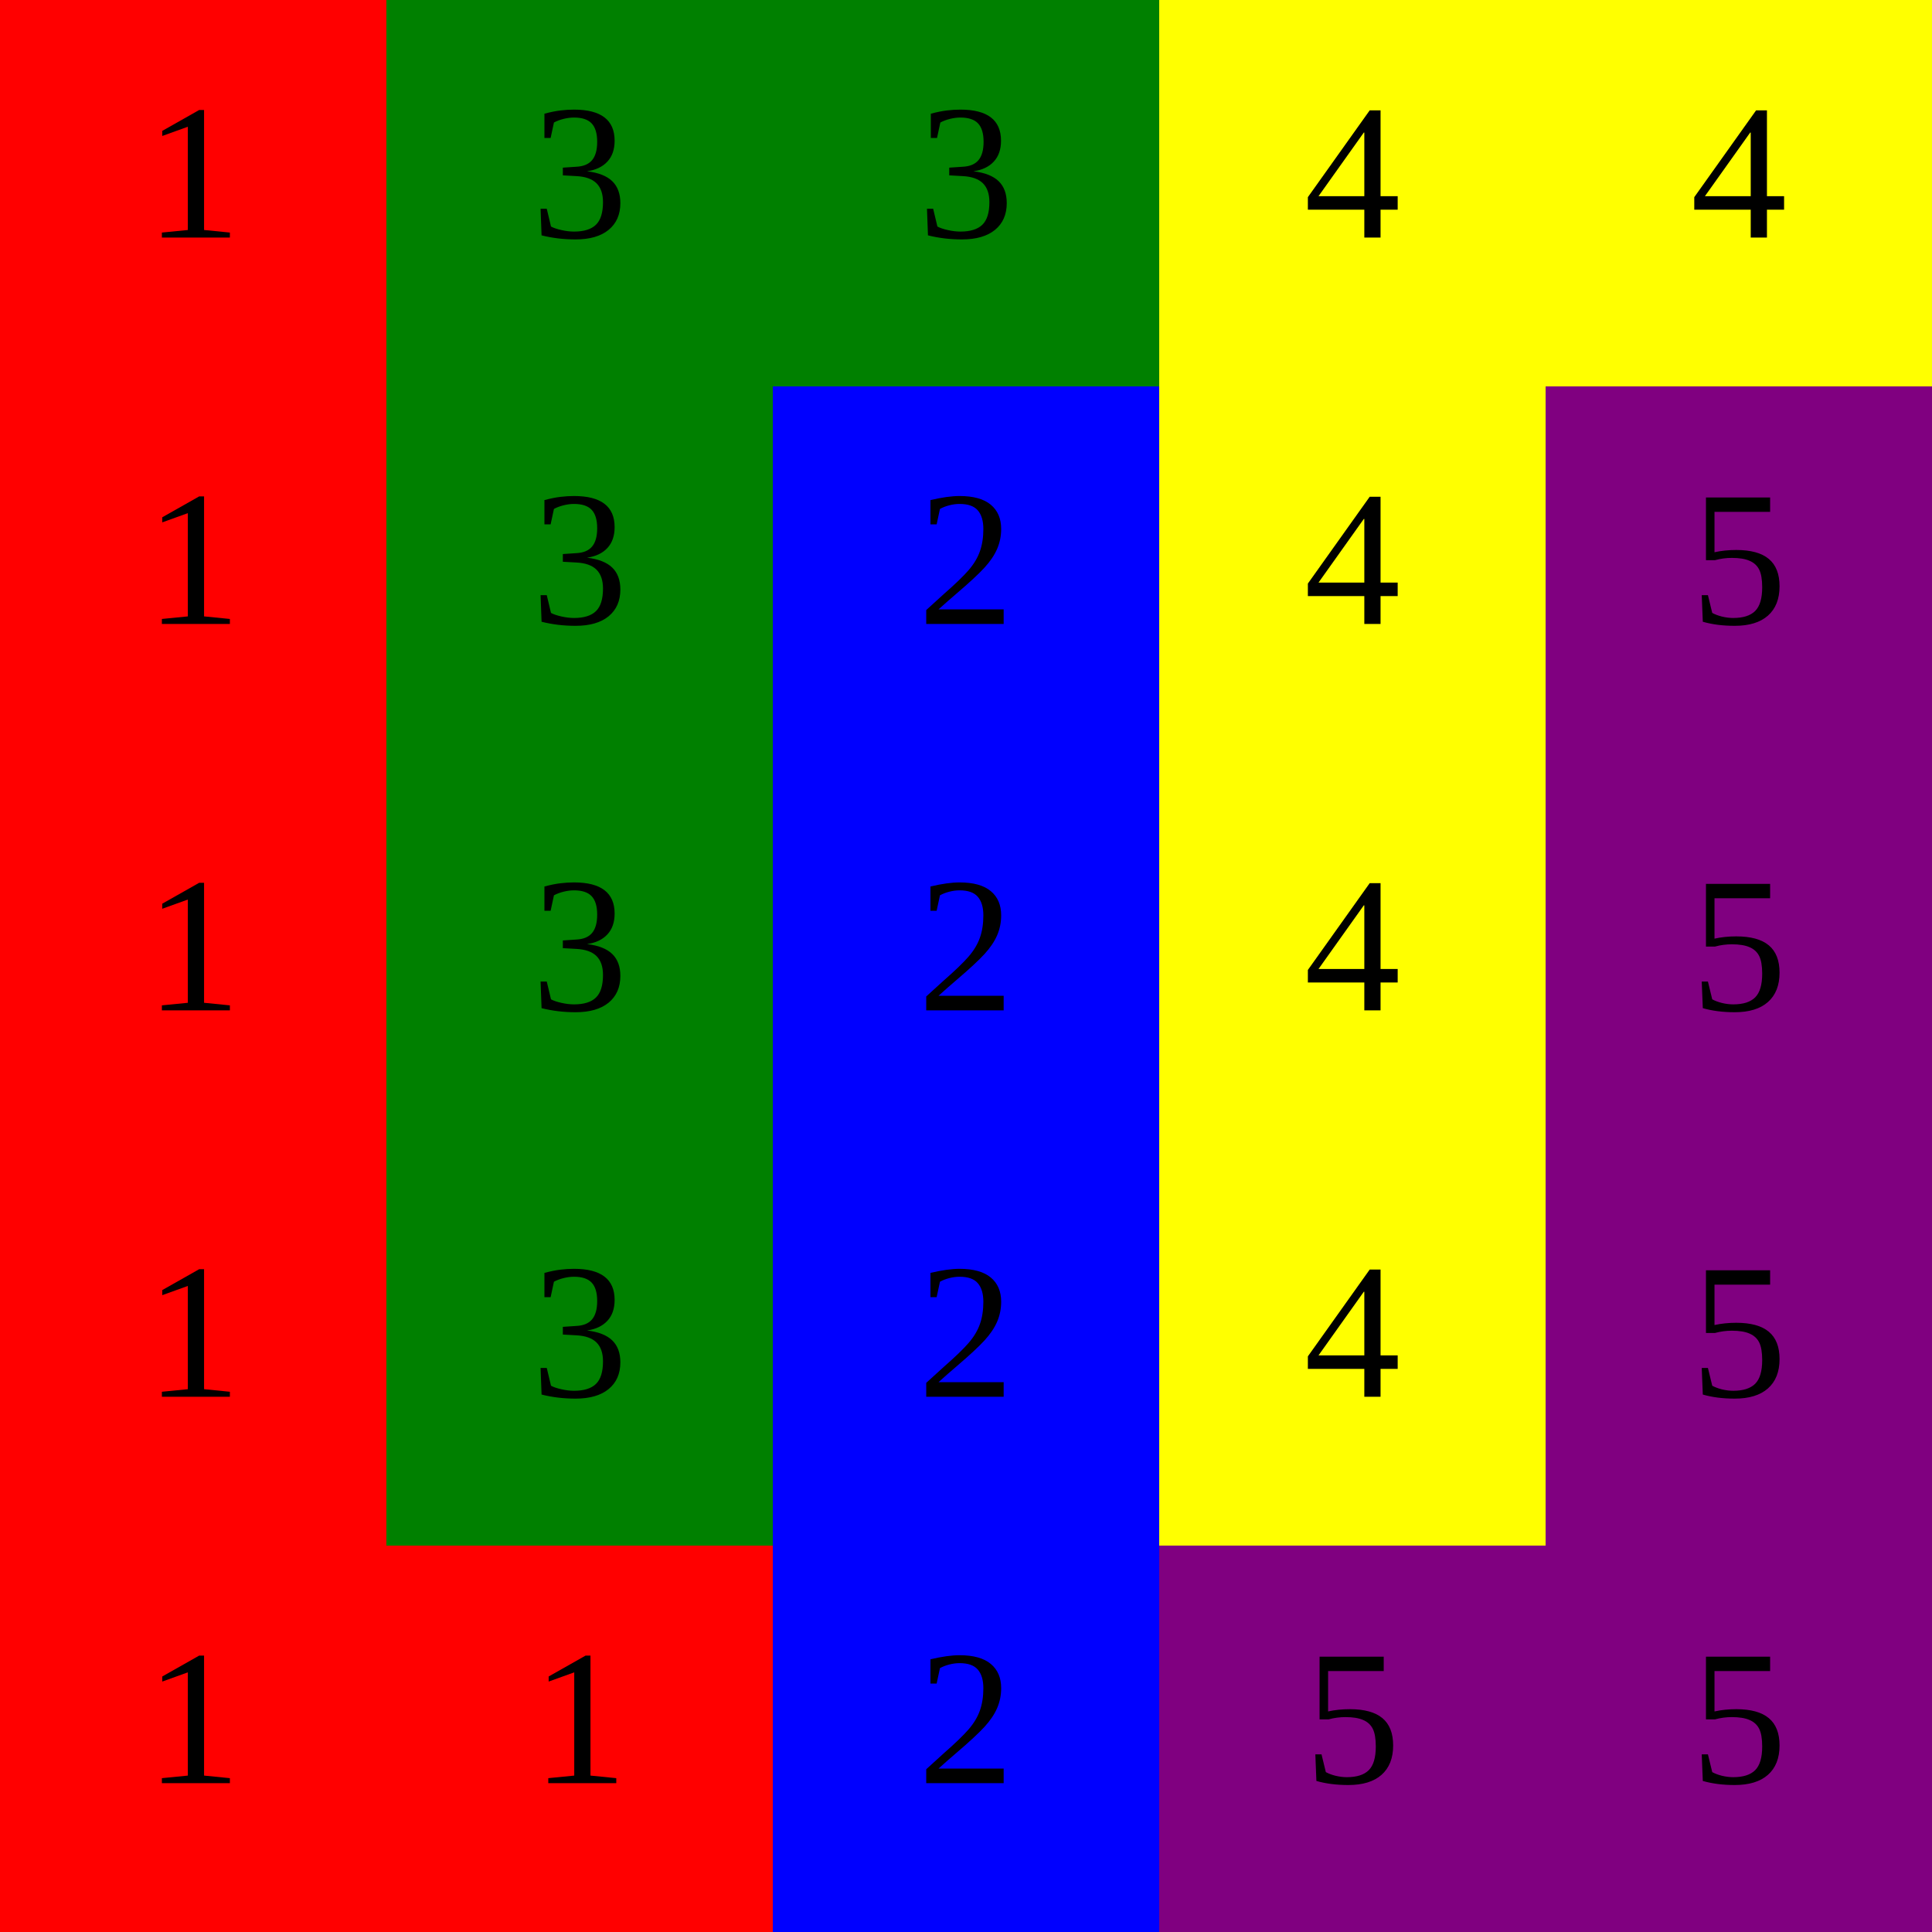
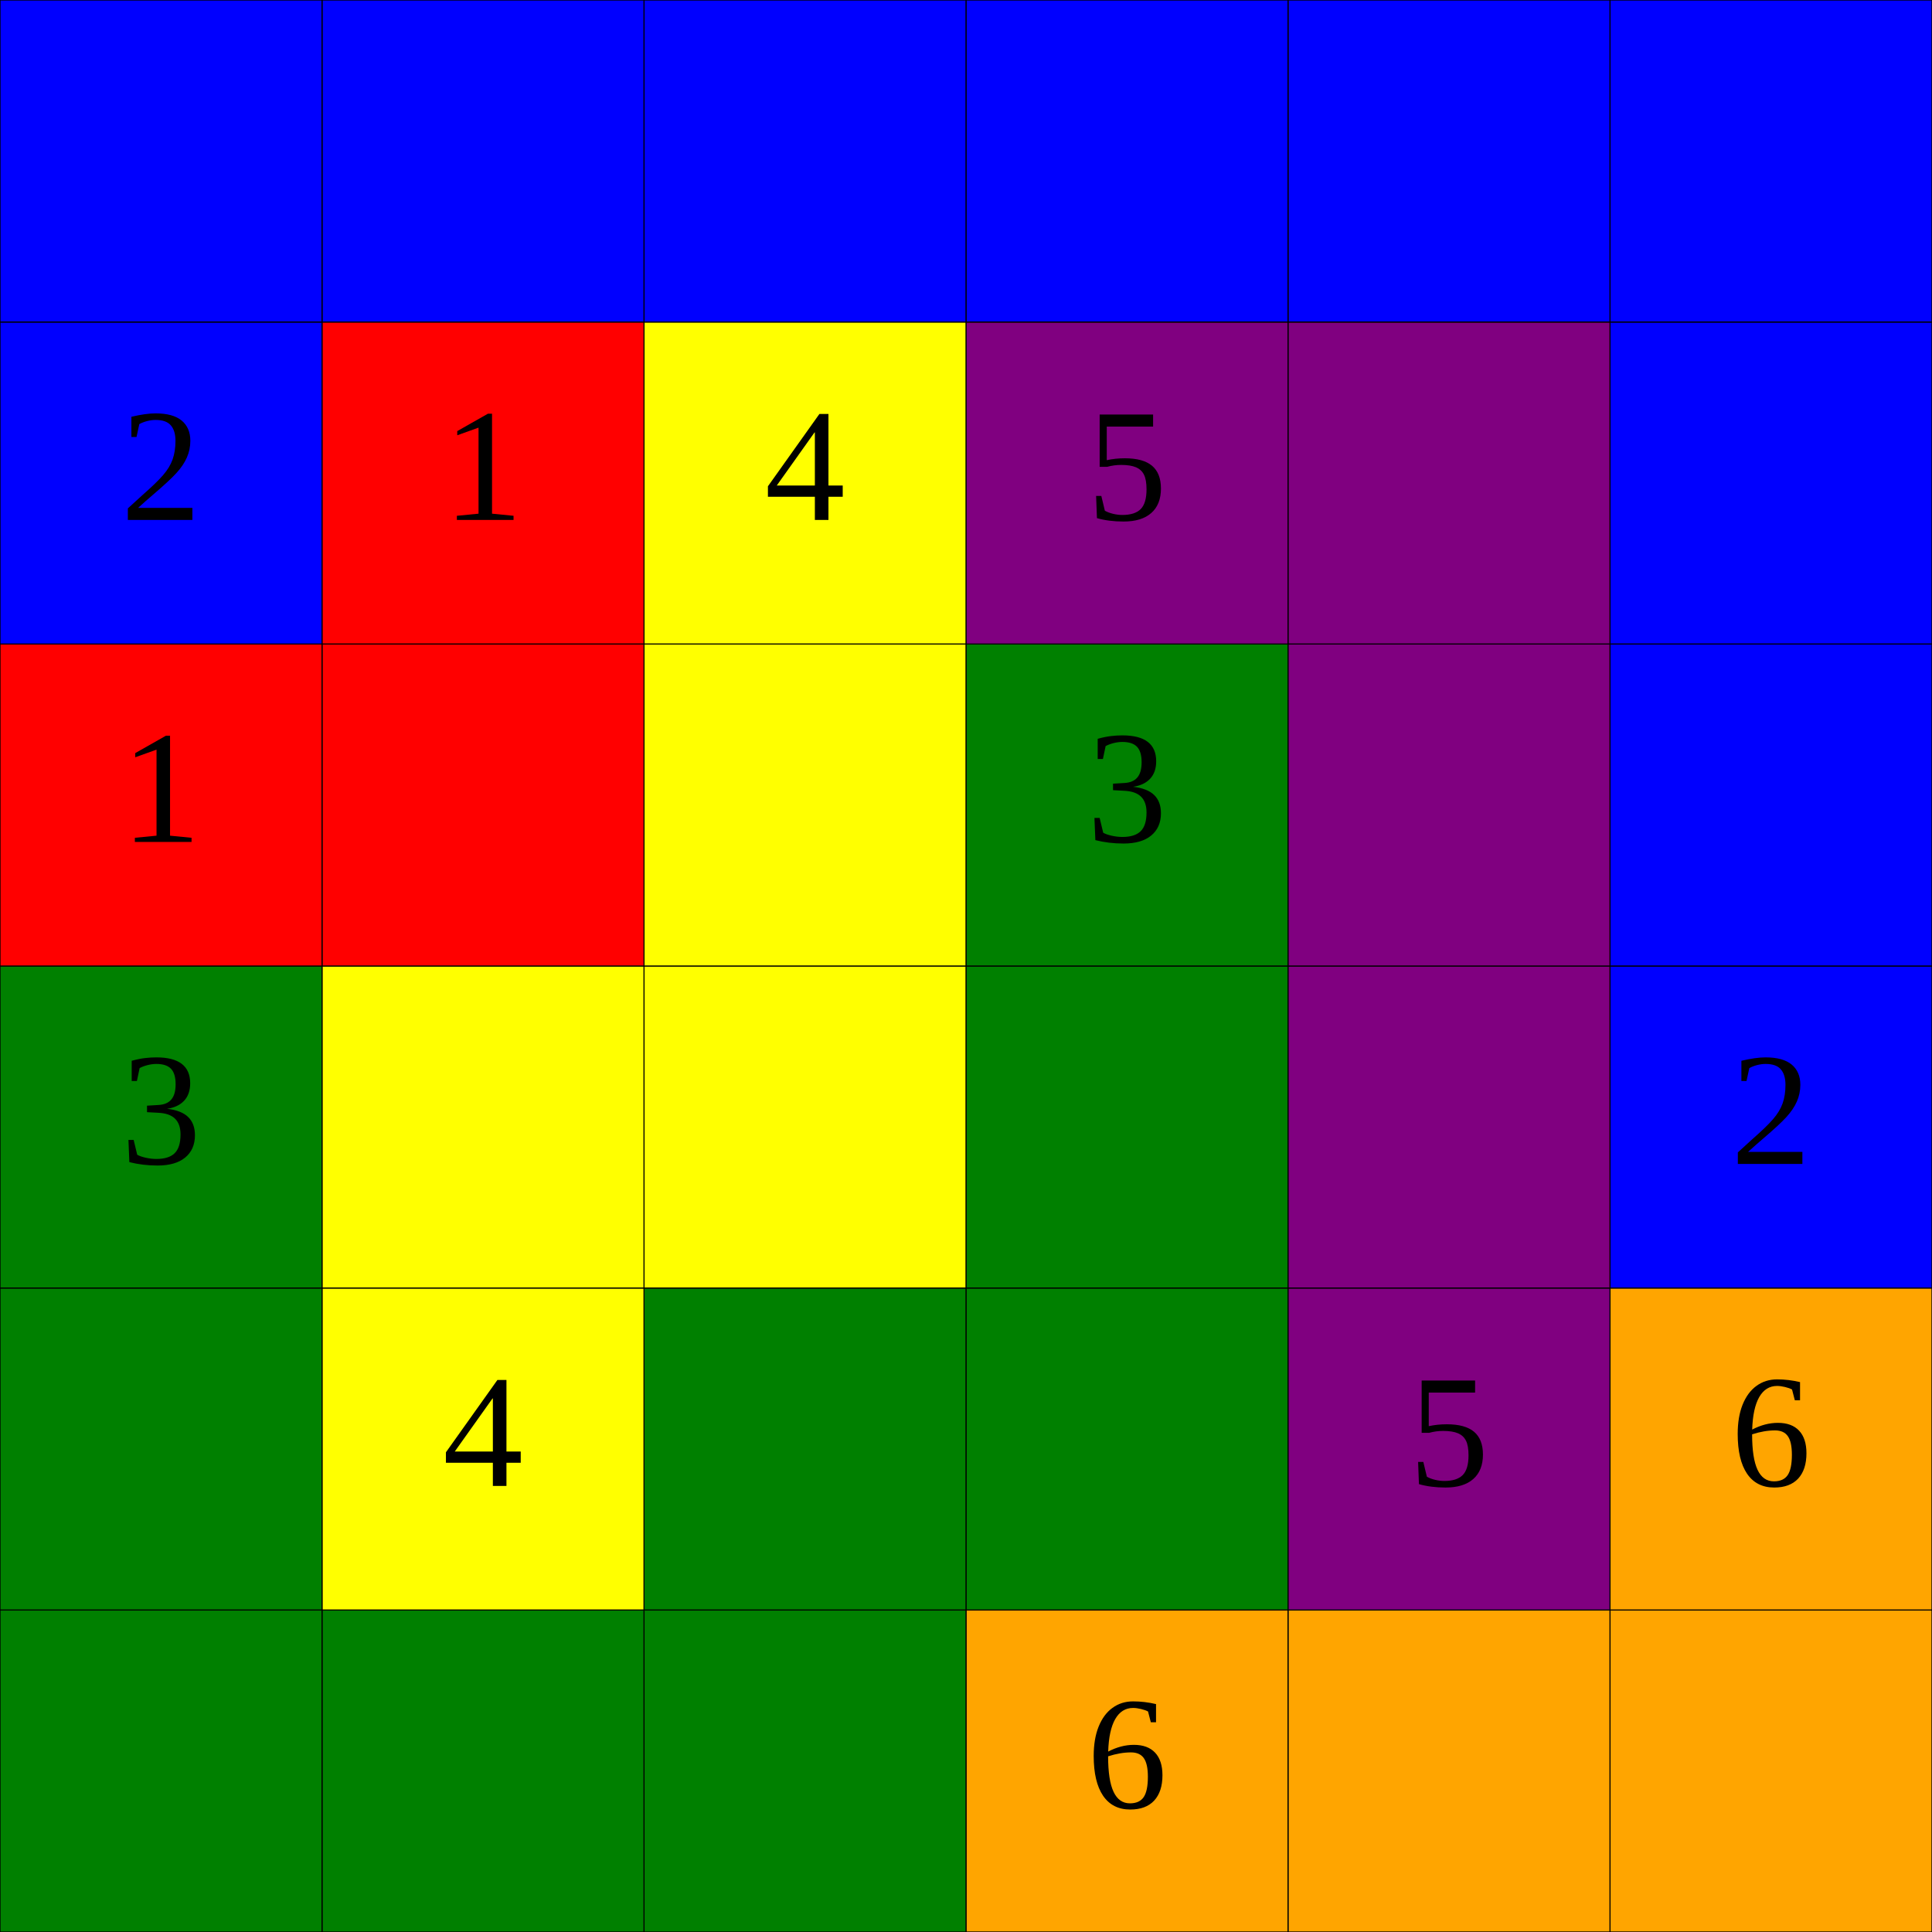
<svg xmlns="http://www.w3.org/2000/svg" height="400" version="1.1" font-size="1" viewBox="0.0 0.0 400.0 400" width="400" stroke-opacity="1" stroke="rgb(0,0,0)">
  <defs />
-   <g stroke-width="0.0" fill-opacity="1.0" fill="rgb(128,0,128)" stroke-linecap="butt" stroke-linejoin="miter" stroke-opacity="1.0" stroke-miterlimit="10.0" stroke="rgb(0,0,0)">
-     <path d="M 400,400 l -0,-80 h -80 l -0,80 Z" />
+   <g stroke-width="0.222" fill-opacity="1.0" fill="rgb(255,165,0)" stroke-linecap="butt" stroke-linejoin="miter" stroke-opacity="1.0" stroke-miterlimit="10.0" stroke="rgb(0,0,0)">
+     <path d="M 400,400 l -0,-66.667 h -66.667 l -0,66.667 Z" />
  </g>
-   <g stroke-width="1.6" fill-opacity="1.0" fill="rgb(0,0,0)" font-size="40px" stroke-linecap="butt" stroke-linejoin="miter" stroke-opacity="1.0" stroke-miterlimit="10.0" stroke="rgb(0,0,0)">
-     <text dominant-baseline="middle" transform="matrix(1,0,0,1,360,360)" text-anchor="middle" stroke="none">5</text>
+   <g stroke-width="0.222" fill-opacity="1.0" fill="rgb(255,165,0)" stroke-linecap="butt" stroke-linejoin="miter" stroke-opacity="1.0" stroke-miterlimit="10.0" stroke="rgb(0,0,0)">
+     <path d="M 333.333,400 l -0,-66.667 h -66.667 l -0,66.667 Z" />
  </g>
-   <g stroke-width="0.0" fill-opacity="1.0" fill="rgb(128,0,128)" stroke-linecap="butt" stroke-linejoin="miter" stroke-opacity="1.0" stroke-miterlimit="10.0" stroke="rgb(0,0,0)">
-     <path d="M 320,400 l -0,-80 h -80 l -0,80 Z" />
+   <g stroke-width="0.222" fill-opacity="1.0" fill="rgb(255,165,0)" stroke-linecap="butt" stroke-linejoin="miter" stroke-opacity="1.0" stroke-miterlimit="10.0" stroke="rgb(0,0,0)">
+     <path d="M 266.667,400 l -0,-66.667 h -66.667 l -0,66.667 Z" />
  </g>
-   <g stroke-width="1.6" fill-opacity="1.0" fill="rgb(0,0,0)" font-size="40px" stroke-linecap="butt" stroke-linejoin="miter" stroke-opacity="1.0" stroke-miterlimit="10.0" stroke="rgb(0,0,0)">
-     <text dominant-baseline="middle" transform="matrix(1,0,0,1,280,360)" text-anchor="middle" stroke="none">5</text>
+   <g stroke-width="1.6" fill-opacity="1.0" fill="rgb(0,0,0)" font-size="33.333px" stroke-linecap="butt" stroke-linejoin="miter" stroke-opacity="1.0" stroke-miterlimit="10.0" stroke="rgb(0,0,0)">
+     <text dominant-baseline="middle" transform="matrix(1,0,0,1,233.3333,366.6667)" text-anchor="middle" stroke="none">6</text>
  </g>
-   <g stroke-width="0.0" fill-opacity="1.0" fill="rgb(0,0,255)" stroke-linecap="butt" stroke-linejoin="miter" stroke-opacity="1.0" stroke-miterlimit="10.0" stroke="rgb(0,0,0)">
-     <path d="M 240,400 l -0,-80 h -80 l -0,80 Z" />
+   <g stroke-width="0.222" fill-opacity="1.0" fill="rgb(0,128,0)" stroke-linecap="butt" stroke-linejoin="miter" stroke-opacity="1.0" stroke-miterlimit="10.0" stroke="rgb(0,0,0)">
+     <path d="M 200,400 l -0,-66.667 h -66.667 l -0,66.667 Z" />
  </g>
-   <g stroke-width="1.6" fill-opacity="1.0" fill="rgb(0,0,0)" font-size="40px" stroke-linecap="butt" stroke-linejoin="miter" stroke-opacity="1.0" stroke-miterlimit="10.0" stroke="rgb(0,0,0)">
-     <text dominant-baseline="middle" transform="matrix(1,0,0,1,200,360)" text-anchor="middle" stroke="none">2</text>
+   <g stroke-width="0.222" fill-opacity="1.0" fill="rgb(0,128,0)" stroke-linecap="butt" stroke-linejoin="miter" stroke-opacity="1.0" stroke-miterlimit="10.0" stroke="rgb(0,0,0)">
+     <path d="M 133.333,400 l -0,-66.667 h -66.667 l -0,66.667 Z" />
  </g>
-   <g stroke-width="0.0" fill-opacity="1.0" fill="rgb(255,0,0)" stroke-linecap="butt" stroke-linejoin="miter" stroke-opacity="1.0" stroke-miterlimit="10.0" stroke="rgb(0,0,0)">
-     <path d="M 160,400 l -0,-80 h -80 l -0,80 Z" />
+   <g stroke-width="0.222" fill-opacity="1.0" fill="rgb(0,128,0)" stroke-linecap="butt" stroke-linejoin="miter" stroke-opacity="1.0" stroke-miterlimit="10.0" stroke="rgb(0,0,0)">
+     <path d="M 66.667,400 l -0,-66.667 h -66.667 l -0,66.667 Z" />
  </g>
-   <g stroke-width="1.6" fill-opacity="1.0" fill="rgb(0,0,0)" font-size="40px" stroke-linecap="butt" stroke-linejoin="miter" stroke-opacity="1.0" stroke-miterlimit="10.0" stroke="rgb(0,0,0)">
-     <text dominant-baseline="middle" transform="matrix(1,0,0,1,120,360)" text-anchor="middle" stroke="none">1</text>
+   <g stroke-width="0.222" fill-opacity="1.0" fill="rgb(255,165,0)" stroke-linecap="butt" stroke-linejoin="miter" stroke-opacity="1.0" stroke-miterlimit="10.0" stroke="rgb(0,0,0)">
+     <path d="M 400,333.333 l -0,-66.667 h -66.667 l -0,66.667 Z" />
  </g>
-   <g stroke-width="0.0" fill-opacity="1.0" fill="rgb(255,0,0)" stroke-linecap="butt" stroke-linejoin="miter" stroke-opacity="1.0" stroke-miterlimit="10.0" stroke="rgb(0,0,0)">
-     <path d="M 80,400 l -0,-80 h -80 l -0,80 Z" />
+   <g stroke-width="1.6" fill-opacity="1.0" fill="rgb(0,0,0)" font-size="33.333px" stroke-linecap="butt" stroke-linejoin="miter" stroke-opacity="1.0" stroke-miterlimit="10.0" stroke="rgb(0,0,0)">
+     <text dominant-baseline="middle" transform="matrix(1,0,0,1,366.6667,300)" text-anchor="middle" stroke="none">6</text>
  </g>
-   <g stroke-width="1.6" fill-opacity="1.0" fill="rgb(0,0,0)" font-size="40px" stroke-linecap="butt" stroke-linejoin="miter" stroke-opacity="1.0" stroke-miterlimit="10.0" stroke="rgb(0,0,0)">
-     <text dominant-baseline="middle" transform="matrix(1,0,0,1,40,360)" text-anchor="middle" stroke="none">1</text>
+   <g stroke-width="0.222" fill-opacity="1.0" fill="rgb(128,0,128)" stroke-linecap="butt" stroke-linejoin="miter" stroke-opacity="1.0" stroke-miterlimit="10.0" stroke="rgb(0,0,0)">
+     <path d="M 333.333,333.333 l -0,-66.667 h -66.667 l -0,66.667 Z" />
  </g>
-   <g stroke-width="0.0" fill-opacity="1.0" fill="rgb(128,0,128)" stroke-linecap="butt" stroke-linejoin="miter" stroke-opacity="1.0" stroke-miterlimit="10.0" stroke="rgb(0,0,0)">
-     <path d="M 400,320 l -0,-80 h -80 l -0,80 Z" />
+   <g stroke-width="1.6" fill-opacity="1.0" fill="rgb(0,0,0)" font-size="33.333px" stroke-linecap="butt" stroke-linejoin="miter" stroke-opacity="1.0" stroke-miterlimit="10.0" stroke="rgb(0,0,0)">
+     <text dominant-baseline="middle" transform="matrix(1,0,0,1,300,300)" text-anchor="middle" stroke="none">5</text>
  </g>
-   <g stroke-width="1.6" fill-opacity="1.0" fill="rgb(0,0,0)" font-size="40px" stroke-linecap="butt" stroke-linejoin="miter" stroke-opacity="1.0" stroke-miterlimit="10.0" stroke="rgb(0,0,0)">
-     <text dominant-baseline="middle" transform="matrix(1,0,0,1,360,280)" text-anchor="middle" stroke="none">5</text>
+   <g stroke-width="0.222" fill-opacity="1.0" fill="rgb(0,128,0)" stroke-linecap="butt" stroke-linejoin="miter" stroke-opacity="1.0" stroke-miterlimit="10.0" stroke="rgb(0,0,0)">
+     <path d="M 266.667,333.333 l -0,-66.667 h -66.667 l -0,66.667 Z" />
  </g>
-   <g stroke-width="0.0" fill-opacity="1.0" fill="rgb(255,255,0)" stroke-linecap="butt" stroke-linejoin="miter" stroke-opacity="1.0" stroke-miterlimit="10.0" stroke="rgb(0,0,0)">
-     <path d="M 320,320 l -0,-80 h -80 l -0,80 Z" />
+   <g stroke-width="0.222" fill-opacity="1.0" fill="rgb(0,128,0)" stroke-linecap="butt" stroke-linejoin="miter" stroke-opacity="1.0" stroke-miterlimit="10.0" stroke="rgb(0,0,0)">
+     <path d="M 200,333.333 l -0,-66.667 h -66.667 l -0,66.667 Z" />
  </g>
-   <g stroke-width="1.6" fill-opacity="1.0" fill="rgb(0,0,0)" font-size="40px" stroke-linecap="butt" stroke-linejoin="miter" stroke-opacity="1.0" stroke-miterlimit="10.0" stroke="rgb(0,0,0)">
-     <text dominant-baseline="middle" transform="matrix(1,0,0,1,280,280)" text-anchor="middle" stroke="none">4</text>
+   <g stroke-width="0.222" fill-opacity="1.0" fill="rgb(255,255,0)" stroke-linecap="butt" stroke-linejoin="miter" stroke-opacity="1.0" stroke-miterlimit="10.0" stroke="rgb(0,0,0)">
+     <path d="M 133.333,333.333 l -0,-66.667 h -66.667 l -0,66.667 Z" />
  </g>
-   <g stroke-width="0.0" fill-opacity="1.0" fill="rgb(0,0,255)" stroke-linecap="butt" stroke-linejoin="miter" stroke-opacity="1.0" stroke-miterlimit="10.0" stroke="rgb(0,0,0)">
-     <path d="M 240,320 l -0,-80 h -80 l -0,80 Z" />
+   <g stroke-width="1.6" fill-opacity="1.0" fill="rgb(0,0,0)" font-size="33.333px" stroke-linecap="butt" stroke-linejoin="miter" stroke-opacity="1.0" stroke-miterlimit="10.0" stroke="rgb(0,0,0)">
+     <text dominant-baseline="middle" transform="matrix(1,0,0,1,100,300)" text-anchor="middle" stroke="none">4</text>
  </g>
-   <g stroke-width="1.6" fill-opacity="1.0" fill="rgb(0,0,0)" font-size="40px" stroke-linecap="butt" stroke-linejoin="miter" stroke-opacity="1.0" stroke-miterlimit="10.0" stroke="rgb(0,0,0)">
-     <text dominant-baseline="middle" transform="matrix(1,0,0,1,200,280)" text-anchor="middle" stroke="none">2</text>
+   <g stroke-width="0.222" fill-opacity="1.0" fill="rgb(0,128,0)" stroke-linecap="butt" stroke-linejoin="miter" stroke-opacity="1.0" stroke-miterlimit="10.0" stroke="rgb(0,0,0)">
+     <path d="M 66.667,333.333 l -0,-66.667 h -66.667 l -0,66.667 Z" />
  </g>
-   <g stroke-width="0.0" fill-opacity="1.0" fill="rgb(0,128,0)" stroke-linecap="butt" stroke-linejoin="miter" stroke-opacity="1.0" stroke-miterlimit="10.0" stroke="rgb(0,0,0)">
-     <path d="M 160,320 l -0,-80 h -80 l -0,80 Z" />
+   <g stroke-width="0.222" fill-opacity="1.0" fill="rgb(0,0,255)" stroke-linecap="butt" stroke-linejoin="miter" stroke-opacity="1.0" stroke-miterlimit="10.0" stroke="rgb(0,0,0)">
+     <path d="M 400,266.667 l -0,-66.667 h -66.667 l -0,66.667 Z" />
  </g>
-   <g stroke-width="1.6" fill-opacity="1.0" fill="rgb(0,0,0)" font-size="40px" stroke-linecap="butt" stroke-linejoin="miter" stroke-opacity="1.0" stroke-miterlimit="10.0" stroke="rgb(0,0,0)">
-     <text dominant-baseline="middle" transform="matrix(1,0,0,1,120,280)" text-anchor="middle" stroke="none">3</text>
+   <g stroke-width="1.6" fill-opacity="1.0" fill="rgb(0,0,0)" font-size="33.333px" stroke-linecap="butt" stroke-linejoin="miter" stroke-opacity="1.0" stroke-miterlimit="10.0" stroke="rgb(0,0,0)">
+     <text dominant-baseline="middle" transform="matrix(1,0,0,1,366.6667,233.3333)" text-anchor="middle" stroke="none">2</text>
  </g>
-   <g stroke-width="0.0" fill-opacity="1.0" fill="rgb(255,0,0)" stroke-linecap="butt" stroke-linejoin="miter" stroke-opacity="1.0" stroke-miterlimit="10.0" stroke="rgb(0,0,0)">
-     <path d="M 80,320 l -0,-80 h -80 l -0,80 Z" />
+   <g stroke-width="0.222" fill-opacity="1.0" fill="rgb(128,0,128)" stroke-linecap="butt" stroke-linejoin="miter" stroke-opacity="1.0" stroke-miterlimit="10.0" stroke="rgb(0,0,0)">
+     <path d="M 333.333,266.667 l -0,-66.667 h -66.667 l -0,66.667 Z" />
  </g>
-   <g stroke-width="1.6" fill-opacity="1.0" fill="rgb(0,0,0)" font-size="40px" stroke-linecap="butt" stroke-linejoin="miter" stroke-opacity="1.0" stroke-miterlimit="10.0" stroke="rgb(0,0,0)">
-     <text dominant-baseline="middle" transform="matrix(1,0,0,1,40,280)" text-anchor="middle" stroke="none">1</text>
+   <g stroke-width="0.222" fill-opacity="1.0" fill="rgb(0,128,0)" stroke-linecap="butt" stroke-linejoin="miter" stroke-opacity="1.0" stroke-miterlimit="10.0" stroke="rgb(0,0,0)">
+     <path d="M 266.667,266.667 l -0,-66.667 h -66.667 l -0,66.667 Z" />
  </g>
-   <g stroke-width="0.0" fill-opacity="1.0" fill="rgb(128,0,128)" stroke-linecap="butt" stroke-linejoin="miter" stroke-opacity="1.0" stroke-miterlimit="10.0" stroke="rgb(0,0,0)">
-     <path d="M 400,240 l -0,-80 h -80 l -0,80 Z" />
+   <g stroke-width="0.222" fill-opacity="1.0" fill="rgb(255,255,0)" stroke-linecap="butt" stroke-linejoin="miter" stroke-opacity="1.0" stroke-miterlimit="10.0" stroke="rgb(0,0,0)">
+     <path d="M 200,266.667 l -0,-66.667 h -66.667 l -0,66.667 Z" />
  </g>
-   <g stroke-width="1.6" fill-opacity="1.0" fill="rgb(0,0,0)" font-size="40px" stroke-linecap="butt" stroke-linejoin="miter" stroke-opacity="1.0" stroke-miterlimit="10.0" stroke="rgb(0,0,0)">
-     <text dominant-baseline="middle" transform="matrix(1,0,0,1,360,200)" text-anchor="middle" stroke="none">5</text>
+   <g stroke-width="0.222" fill-opacity="1.0" fill="rgb(255,255,0)" stroke-linecap="butt" stroke-linejoin="miter" stroke-opacity="1.0" stroke-miterlimit="10.0" stroke="rgb(0,0,0)">
+     <path d="M 133.333,266.667 l -0,-66.667 h -66.667 l -0,66.667 Z" />
  </g>
-   <g stroke-width="0.0" fill-opacity="1.0" fill="rgb(255,255,0)" stroke-linecap="butt" stroke-linejoin="miter" stroke-opacity="1.0" stroke-miterlimit="10.0" stroke="rgb(0,0,0)">
-     <path d="M 320,240 l -0,-80 h -80 l -0,80 Z" />
+   <g stroke-width="0.222" fill-opacity="1.0" fill="rgb(0,128,0)" stroke-linecap="butt" stroke-linejoin="miter" stroke-opacity="1.0" stroke-miterlimit="10.0" stroke="rgb(0,0,0)">
+     <path d="M 66.667,266.667 l -0,-66.667 h -66.667 l -0,66.667 Z" />
  </g>
-   <g stroke-width="1.6" fill-opacity="1.0" fill="rgb(0,0,0)" font-size="40px" stroke-linecap="butt" stroke-linejoin="miter" stroke-opacity="1.0" stroke-miterlimit="10.0" stroke="rgb(0,0,0)">
-     <text dominant-baseline="middle" transform="matrix(1,0,0,1,280,200)" text-anchor="middle" stroke="none">4</text>
+   <g stroke-width="1.6" fill-opacity="1.0" fill="rgb(0,0,0)" font-size="33.333px" stroke-linecap="butt" stroke-linejoin="miter" stroke-opacity="1.0" stroke-miterlimit="10.0" stroke="rgb(0,0,0)">
+     <text dominant-baseline="middle" transform="matrix(1,0,0,1,33.3333,233.3333)" text-anchor="middle" stroke="none">3</text>
  </g>
-   <g stroke-width="0.0" fill-opacity="1.0" fill="rgb(0,0,255)" stroke-linecap="butt" stroke-linejoin="miter" stroke-opacity="1.0" stroke-miterlimit="10.0" stroke="rgb(0,0,0)">
-     <path d="M 240,240 l -0,-80 h -80 l -0,80 Z" />
+   <g stroke-width="0.222" fill-opacity="1.0" fill="rgb(0,0,255)" stroke-linecap="butt" stroke-linejoin="miter" stroke-opacity="1.0" stroke-miterlimit="10.0" stroke="rgb(0,0,0)">
+     <path d="M 400,200 l -0,-66.667 h -66.667 l -0,66.667 Z" />
  </g>
-   <g stroke-width="1.6" fill-opacity="1.0" fill="rgb(0,0,0)" font-size="40px" stroke-linecap="butt" stroke-linejoin="miter" stroke-opacity="1.0" stroke-miterlimit="10.0" stroke="rgb(0,0,0)">
-     <text dominant-baseline="middle" transform="matrix(1,0,0,1,200,200)" text-anchor="middle" stroke="none">2</text>
+   <g stroke-width="0.222" fill-opacity="1.0" fill="rgb(128,0,128)" stroke-linecap="butt" stroke-linejoin="miter" stroke-opacity="1.0" stroke-miterlimit="10.0" stroke="rgb(0,0,0)">
+     <path d="M 333.333,200 l -0,-66.667 h -66.667 l -0,66.667 Z" />
  </g>
-   <g stroke-width="0.0" fill-opacity="1.0" fill="rgb(0,128,0)" stroke-linecap="butt" stroke-linejoin="miter" stroke-opacity="1.0" stroke-miterlimit="10.0" stroke="rgb(0,0,0)">
-     <path d="M 160,240 l -0,-80 h -80 l -0,80 Z" />
+   <g stroke-width="0.222" fill-opacity="1.0" fill="rgb(0,128,0)" stroke-linecap="butt" stroke-linejoin="miter" stroke-opacity="1.0" stroke-miterlimit="10.0" stroke="rgb(0,0,0)">
+     <path d="M 266.667,200 l -0,-66.667 h -66.667 l -0,66.667 Z" />
  </g>
-   <g stroke-width="1.6" fill-opacity="1.0" fill="rgb(0,0,0)" font-size="40px" stroke-linecap="butt" stroke-linejoin="miter" stroke-opacity="1.0" stroke-miterlimit="10.0" stroke="rgb(0,0,0)">
-     <text dominant-baseline="middle" transform="matrix(1,0,0,1,120,200)" text-anchor="middle" stroke="none">3</text>
+   <g stroke-width="1.6" fill-opacity="1.0" fill="rgb(0,0,0)" font-size="33.333px" stroke-linecap="butt" stroke-linejoin="miter" stroke-opacity="1.0" stroke-miterlimit="10.0" stroke="rgb(0,0,0)">
+     <text dominant-baseline="middle" transform="matrix(1,0,0,1,233.3333,166.6667)" text-anchor="middle" stroke="none">3</text>
  </g>
-   <g stroke-width="0.0" fill-opacity="1.0" fill="rgb(255,0,0)" stroke-linecap="butt" stroke-linejoin="miter" stroke-opacity="1.0" stroke-miterlimit="10.0" stroke="rgb(0,0,0)">
-     <path d="M 80,240 l -0,-80 h -80 l -0,80 Z" />
+   <g stroke-width="0.222" fill-opacity="1.0" fill="rgb(255,255,0)" stroke-linecap="butt" stroke-linejoin="miter" stroke-opacity="1.0" stroke-miterlimit="10.0" stroke="rgb(0,0,0)">
+     <path d="M 200,200 l -0,-66.667 h -66.667 l -0,66.667 Z" />
  </g>
-   <g stroke-width="1.6" fill-opacity="1.0" fill="rgb(0,0,0)" font-size="40px" stroke-linecap="butt" stroke-linejoin="miter" stroke-opacity="1.0" stroke-miterlimit="10.0" stroke="rgb(0,0,0)">
-     <text dominant-baseline="middle" transform="matrix(1,0,0,1,40,200)" text-anchor="middle" stroke="none">1</text>
+   <g stroke-width="0.222" fill-opacity="1.0" fill="rgb(255,0,0)" stroke-linecap="butt" stroke-linejoin="miter" stroke-opacity="1.0" stroke-miterlimit="10.0" stroke="rgb(0,0,0)">
+     <path d="M 133.333,200 l -0,-66.667 h -66.667 l -0,66.667 Z" />
  </g>
-   <g stroke-width="0.0" fill-opacity="1.0" fill="rgb(128,0,128)" stroke-linecap="butt" stroke-linejoin="miter" stroke-opacity="1.0" stroke-miterlimit="10.0" stroke="rgb(0,0,0)">
-     <path d="M 400,160 l -0,-80 h -80 l -0,80 Z" />
+   <g stroke-width="0.222" fill-opacity="1.0" fill="rgb(255,0,0)" stroke-linecap="butt" stroke-linejoin="miter" stroke-opacity="1.0" stroke-miterlimit="10.0" stroke="rgb(0,0,0)">
+     <path d="M 66.667,200 l -0,-66.667 h -66.667 l -0,66.667 Z" />
  </g>
-   <g stroke-width="1.6" fill-opacity="1.0" fill="rgb(0,0,0)" font-size="40px" stroke-linecap="butt" stroke-linejoin="miter" stroke-opacity="1.0" stroke-miterlimit="10.0" stroke="rgb(0,0,0)">
-     <text dominant-baseline="middle" transform="matrix(1,0,0,1,360,120)" text-anchor="middle" stroke="none">5</text>
+   <g stroke-width="1.6" fill-opacity="1.0" fill="rgb(0,0,0)" font-size="33.333px" stroke-linecap="butt" stroke-linejoin="miter" stroke-opacity="1.0" stroke-miterlimit="10.0" stroke="rgb(0,0,0)">
+     <text dominant-baseline="middle" transform="matrix(1,0,0,1,33.3333,166.6667)" text-anchor="middle" stroke="none">1</text>
  </g>
-   <g stroke-width="0.0" fill-opacity="1.0" fill="rgb(255,255,0)" stroke-linecap="butt" stroke-linejoin="miter" stroke-opacity="1.0" stroke-miterlimit="10.0" stroke="rgb(0,0,0)">
-     <path d="M 320,160 l -0,-80 h -80 l -0,80 Z" />
+   <g stroke-width="0.222" fill-opacity="1.0" fill="rgb(0,0,255)" stroke-linecap="butt" stroke-linejoin="miter" stroke-opacity="1.0" stroke-miterlimit="10.0" stroke="rgb(0,0,0)">
+     <path d="M 400,133.333 l -0,-66.667 h -66.667 l -0,66.667 Z" />
  </g>
-   <g stroke-width="1.6" fill-opacity="1.0" fill="rgb(0,0,0)" font-size="40px" stroke-linecap="butt" stroke-linejoin="miter" stroke-opacity="1.0" stroke-miterlimit="10.0" stroke="rgb(0,0,0)">
-     <text dominant-baseline="middle" transform="matrix(1,0,0,1,280,120)" text-anchor="middle" stroke="none">4</text>
+   <g stroke-width="0.222" fill-opacity="1.0" fill="rgb(128,0,128)" stroke-linecap="butt" stroke-linejoin="miter" stroke-opacity="1.0" stroke-miterlimit="10.0" stroke="rgb(0,0,0)">
+     <path d="M 333.333,133.333 l -0,-66.667 h -66.667 l -0,66.667 Z" />
  </g>
-   <g stroke-width="0.0" fill-opacity="1.0" fill="rgb(0,0,255)" stroke-linecap="butt" stroke-linejoin="miter" stroke-opacity="1.0" stroke-miterlimit="10.0" stroke="rgb(0,0,0)">
-     <path d="M 240,160 l -0,-80 h -80 l -0,80 Z" />
+   <g stroke-width="0.222" fill-opacity="1.0" fill="rgb(128,0,128)" stroke-linecap="butt" stroke-linejoin="miter" stroke-opacity="1.0" stroke-miterlimit="10.0" stroke="rgb(0,0,0)">
+     <path d="M 266.667,133.333 l -0,-66.667 h -66.667 l -0,66.667 Z" />
  </g>
-   <g stroke-width="1.6" fill-opacity="1.0" fill="rgb(0,0,0)" font-size="40px" stroke-linecap="butt" stroke-linejoin="miter" stroke-opacity="1.0" stroke-miterlimit="10.0" stroke="rgb(0,0,0)">
-     <text dominant-baseline="middle" transform="matrix(1,0,0,1,200,120)" text-anchor="middle" stroke="none">2</text>
+   <g stroke-width="1.6" fill-opacity="1.0" fill="rgb(0,0,0)" font-size="33.333px" stroke-linecap="butt" stroke-linejoin="miter" stroke-opacity="1.0" stroke-miterlimit="10.0" stroke="rgb(0,0,0)">
+     <text dominant-baseline="middle" transform="matrix(1,0,0,1,233.3333,100)" text-anchor="middle" stroke="none">5</text>
  </g>
-   <g stroke-width="0.0" fill-opacity="1.0" fill="rgb(0,128,0)" stroke-linecap="butt" stroke-linejoin="miter" stroke-opacity="1.0" stroke-miterlimit="10.0" stroke="rgb(0,0,0)">
-     <path d="M 160,160 l -0,-80 h -80 l -0,80 Z" />
+   <g stroke-width="0.222" fill-opacity="1.0" fill="rgb(255,255,0)" stroke-linecap="butt" stroke-linejoin="miter" stroke-opacity="1.0" stroke-miterlimit="10.0" stroke="rgb(0,0,0)">
+     <path d="M 200,133.333 l -0,-66.667 h -66.667 l -0,66.667 Z" />
  </g>
-   <g stroke-width="1.6" fill-opacity="1.0" fill="rgb(0,0,0)" font-size="40px" stroke-linecap="butt" stroke-linejoin="miter" stroke-opacity="1.0" stroke-miterlimit="10.0" stroke="rgb(0,0,0)">
-     <text dominant-baseline="middle" transform="matrix(1,0,0,1,120,120)" text-anchor="middle" stroke="none">3</text>
+   <g stroke-width="1.6" fill-opacity="1.0" fill="rgb(0,0,0)" font-size="33.333px" stroke-linecap="butt" stroke-linejoin="miter" stroke-opacity="1.0" stroke-miterlimit="10.0" stroke="rgb(0,0,0)">
+     <text dominant-baseline="middle" transform="matrix(1,0,0,1,166.6667,100)" text-anchor="middle" stroke="none">4</text>
  </g>
-   <g stroke-width="0.0" fill-opacity="1.0" fill="rgb(255,0,0)" stroke-linecap="butt" stroke-linejoin="miter" stroke-opacity="1.0" stroke-miterlimit="10.0" stroke="rgb(0,0,0)">
-     <path d="M 80,160 l -0,-80 h -80 l -0,80 Z" />
+   <g stroke-width="0.222" fill-opacity="1.0" fill="rgb(255,0,0)" stroke-linecap="butt" stroke-linejoin="miter" stroke-opacity="1.0" stroke-miterlimit="10.0" stroke="rgb(0,0,0)">
+     <path d="M 133.333,133.333 l -0,-66.667 h -66.667 l -0,66.667 Z" />
  </g>
-   <g stroke-width="1.6" fill-opacity="1.0" fill="rgb(0,0,0)" font-size="40px" stroke-linecap="butt" stroke-linejoin="miter" stroke-opacity="1.0" stroke-miterlimit="10.0" stroke="rgb(0,0,0)">
-     <text dominant-baseline="middle" transform="matrix(1,0,0,1,40,120)" text-anchor="middle" stroke="none">1</text>
+   <g stroke-width="1.6" fill-opacity="1.0" fill="rgb(0,0,0)" font-size="33.333px" stroke-linecap="butt" stroke-linejoin="miter" stroke-opacity="1.0" stroke-miterlimit="10.0" stroke="rgb(0,0,0)">
+     <text dominant-baseline="middle" transform="matrix(1,0,0,1,100,100)" text-anchor="middle" stroke="none">1</text>
  </g>
-   <g stroke-width="0.0" fill-opacity="1.0" fill="rgb(255,255,0)" stroke-linecap="butt" stroke-linejoin="miter" stroke-opacity="1.0" stroke-miterlimit="10.0" stroke="rgb(0,0,0)">
-     <path d="M 400,80 l -0,-80 h -80 l -0,80 Z" />
+   <g stroke-width="0.222" fill-opacity="1.0" fill="rgb(0,0,255)" stroke-linecap="butt" stroke-linejoin="miter" stroke-opacity="1.0" stroke-miterlimit="10.0" stroke="rgb(0,0,0)">
+     <path d="M 66.667,133.333 l -0,-66.667 h -66.667 l -0,66.667 Z" />
  </g>
-   <g stroke-width="1.6" fill-opacity="1.0" fill="rgb(0,0,0)" font-size="40px" stroke-linecap="butt" stroke-linejoin="miter" stroke-opacity="1.0" stroke-miterlimit="10.0" stroke="rgb(0,0,0)">
-     <text dominant-baseline="middle" transform="matrix(1,0,0,1,360,40)" text-anchor="middle" stroke="none">4</text>
+   <g stroke-width="1.6" fill-opacity="1.0" fill="rgb(0,0,0)" font-size="33.333px" stroke-linecap="butt" stroke-linejoin="miter" stroke-opacity="1.0" stroke-miterlimit="10.0" stroke="rgb(0,0,0)">
+     <text dominant-baseline="middle" transform="matrix(1,0,0,1,33.3333,100)" text-anchor="middle" stroke="none">2</text>
  </g>
-   <g stroke-width="0.0" fill-opacity="1.0" fill="rgb(255,255,0)" stroke-linecap="butt" stroke-linejoin="miter" stroke-opacity="1.0" stroke-miterlimit="10.0" stroke="rgb(0,0,0)">
-     <path d="M 320,80 l -0,-80 h -80 l -0,80 Z" />
+   <g stroke-width="0.222" fill-opacity="1.0" fill="rgb(0,0,255)" stroke-linecap="butt" stroke-linejoin="miter" stroke-opacity="1.0" stroke-miterlimit="10.0" stroke="rgb(0,0,0)">
+     <path d="M 400,66.667 l -0,-66.667 h -66.667 l -0,66.667 Z" />
  </g>
-   <g stroke-width="1.6" fill-opacity="1.0" fill="rgb(0,0,0)" font-size="40px" stroke-linecap="butt" stroke-linejoin="miter" stroke-opacity="1.0" stroke-miterlimit="10.0" stroke="rgb(0,0,0)">
-     <text dominant-baseline="middle" transform="matrix(1,0,0,1,280,40)" text-anchor="middle" stroke="none">4</text>
+   <g stroke-width="0.222" fill-opacity="1.0" fill="rgb(0,0,255)" stroke-linecap="butt" stroke-linejoin="miter" stroke-opacity="1.0" stroke-miterlimit="10.0" stroke="rgb(0,0,0)">
+     <path d="M 333.333,66.667 l -0,-66.667 h -66.667 l -0,66.667 Z" />
  </g>
-   <g stroke-width="0.0" fill-opacity="1.0" fill="rgb(0,128,0)" stroke-linecap="butt" stroke-linejoin="miter" stroke-opacity="1.0" stroke-miterlimit="10.0" stroke="rgb(0,0,0)">
-     <path d="M 240,80 l -0,-80 h -80 l -0,80 Z" />
+   <g stroke-width="0.222" fill-opacity="1.0" fill="rgb(0,0,255)" stroke-linecap="butt" stroke-linejoin="miter" stroke-opacity="1.0" stroke-miterlimit="10.0" stroke="rgb(0,0,0)">
+     <path d="M 266.667,66.667 l -0,-66.667 h -66.667 l -0,66.667 Z" />
  </g>
-   <g stroke-width="1.6" fill-opacity="1.0" fill="rgb(0,0,0)" font-size="40px" stroke-linecap="butt" stroke-linejoin="miter" stroke-opacity="1.0" stroke-miterlimit="10.0" stroke="rgb(0,0,0)">
-     <text dominant-baseline="middle" transform="matrix(1,0,0,1,200,40)" text-anchor="middle" stroke="none">3</text>
+   <g stroke-width="0.222" fill-opacity="1.0" fill="rgb(0,0,255)" stroke-linecap="butt" stroke-linejoin="miter" stroke-opacity="1.0" stroke-miterlimit="10.0" stroke="rgb(0,0,0)">
+     <path d="M 200,66.667 l -0,-66.667 h -66.667 l -0,66.667 Z" />
  </g>
-   <g stroke-width="0.0" fill-opacity="1.0" fill="rgb(0,128,0)" stroke-linecap="butt" stroke-linejoin="miter" stroke-opacity="1.0" stroke-miterlimit="10.0" stroke="rgb(0,0,0)">
-     <path d="M 160,80 l -0,-80 h -80 l -0,80 Z" />
+   <g stroke-width="0.222" fill-opacity="1.0" fill="rgb(0,0,255)" stroke-linecap="butt" stroke-linejoin="miter" stroke-opacity="1.0" stroke-miterlimit="10.0" stroke="rgb(0,0,0)">
+     <path d="M 133.333,66.667 l -0,-66.667 h -66.667 l -0,66.667 Z" />
  </g>
-   <g stroke-width="1.6" fill-opacity="1.0" fill="rgb(0,0,0)" font-size="40px" stroke-linecap="butt" stroke-linejoin="miter" stroke-opacity="1.0" stroke-miterlimit="10.0" stroke="rgb(0,0,0)">
-     <text dominant-baseline="middle" transform="matrix(1,0,0,1,120,40)" text-anchor="middle" stroke="none">3</text>
-   </g>
-   <g stroke-width="0.0" fill-opacity="1.0" fill="rgb(255,0,0)" stroke-linecap="butt" stroke-linejoin="miter" stroke-opacity="1.0" stroke-miterlimit="10.0" stroke="rgb(0,0,0)">
-     <path d="M 80,80 l -0,-80 h -80 l -0,80 Z" />
-   </g>
-   <g stroke-width="1.6" fill-opacity="1.0" fill="rgb(0,0,0)" font-size="40px" stroke-linecap="butt" stroke-linejoin="miter" stroke-opacity="1.0" stroke-miterlimit="10.0" stroke="rgb(0,0,0)">
-     <text dominant-baseline="middle" transform="matrix(1,0,0,1,40,40)" text-anchor="middle" stroke="none">1</text>
+   <g stroke-width="0.222" fill-opacity="1.0" fill="rgb(0,0,255)" stroke-linecap="butt" stroke-linejoin="miter" stroke-opacity="1.0" stroke-miterlimit="10.0" stroke="rgb(0,0,0)">
+     <path d="M 66.667,66.667 l -0,-66.667 h -66.667 l -0,66.667 Z" />
  </g>
</svg>
